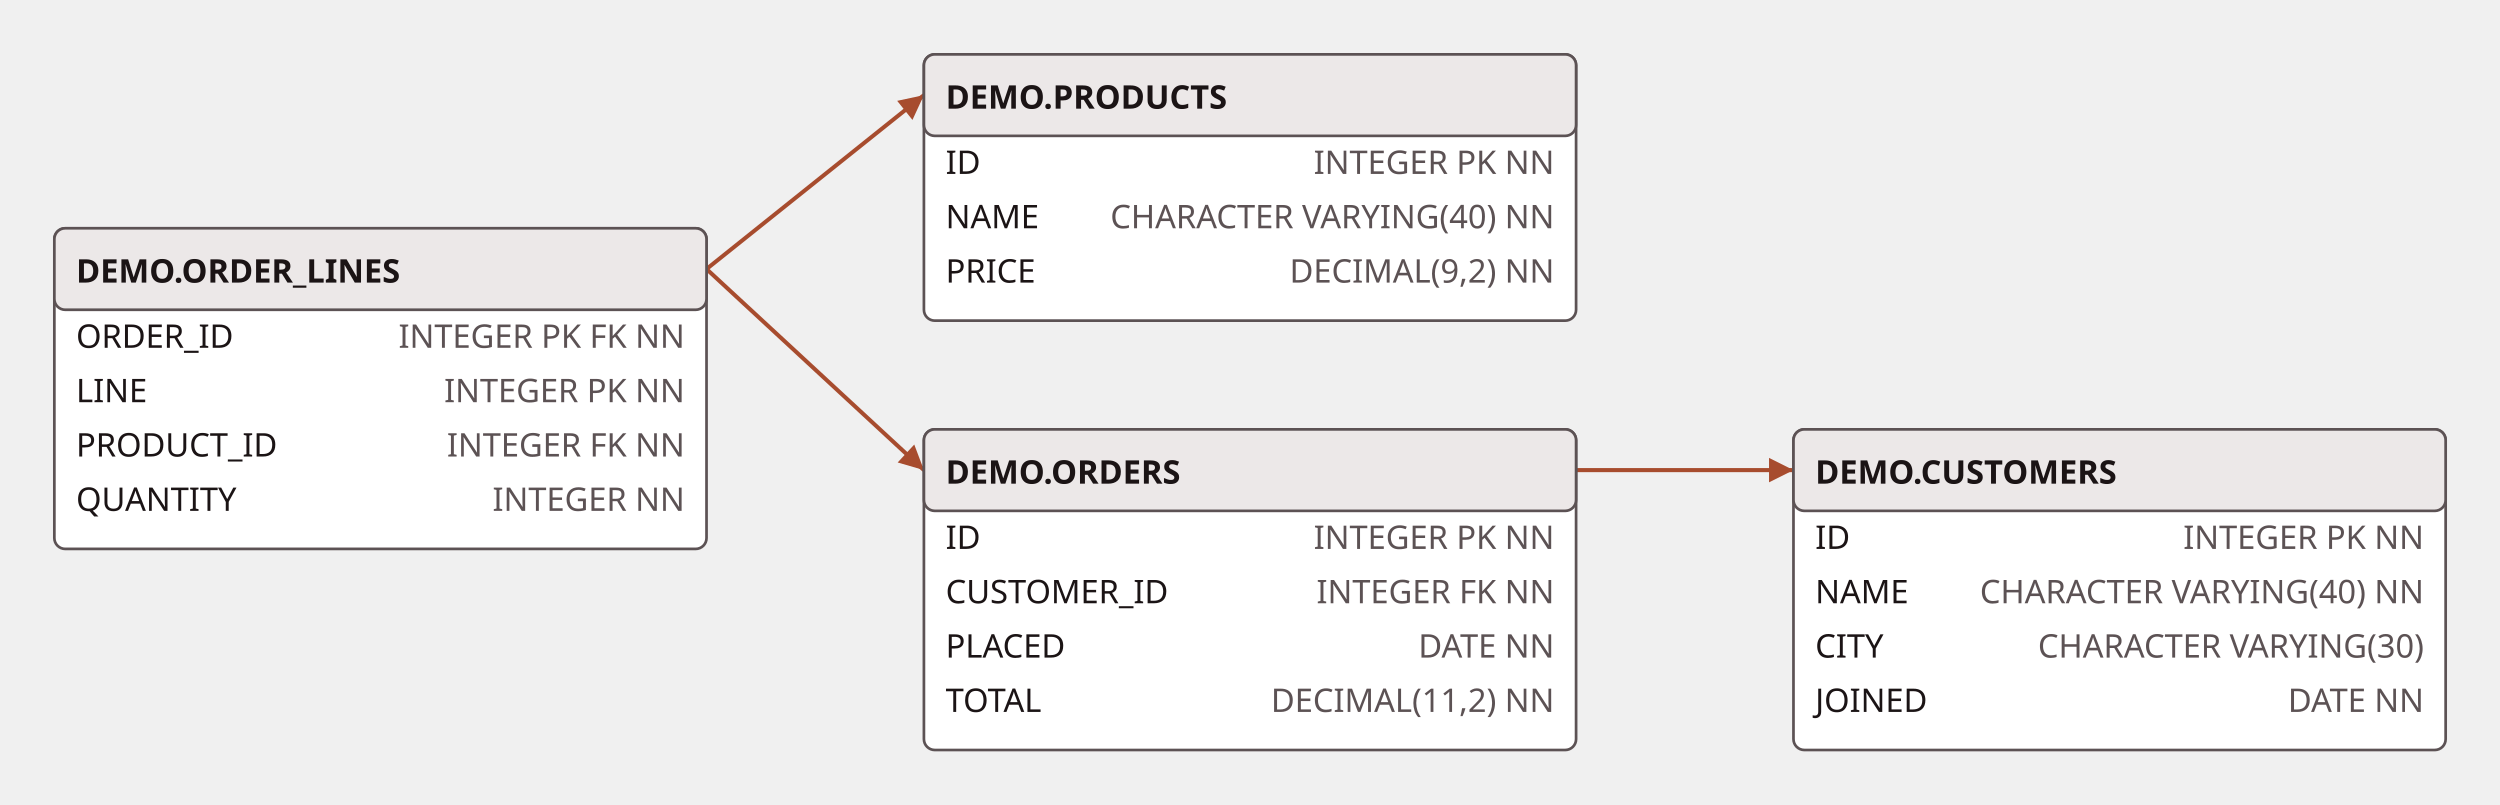
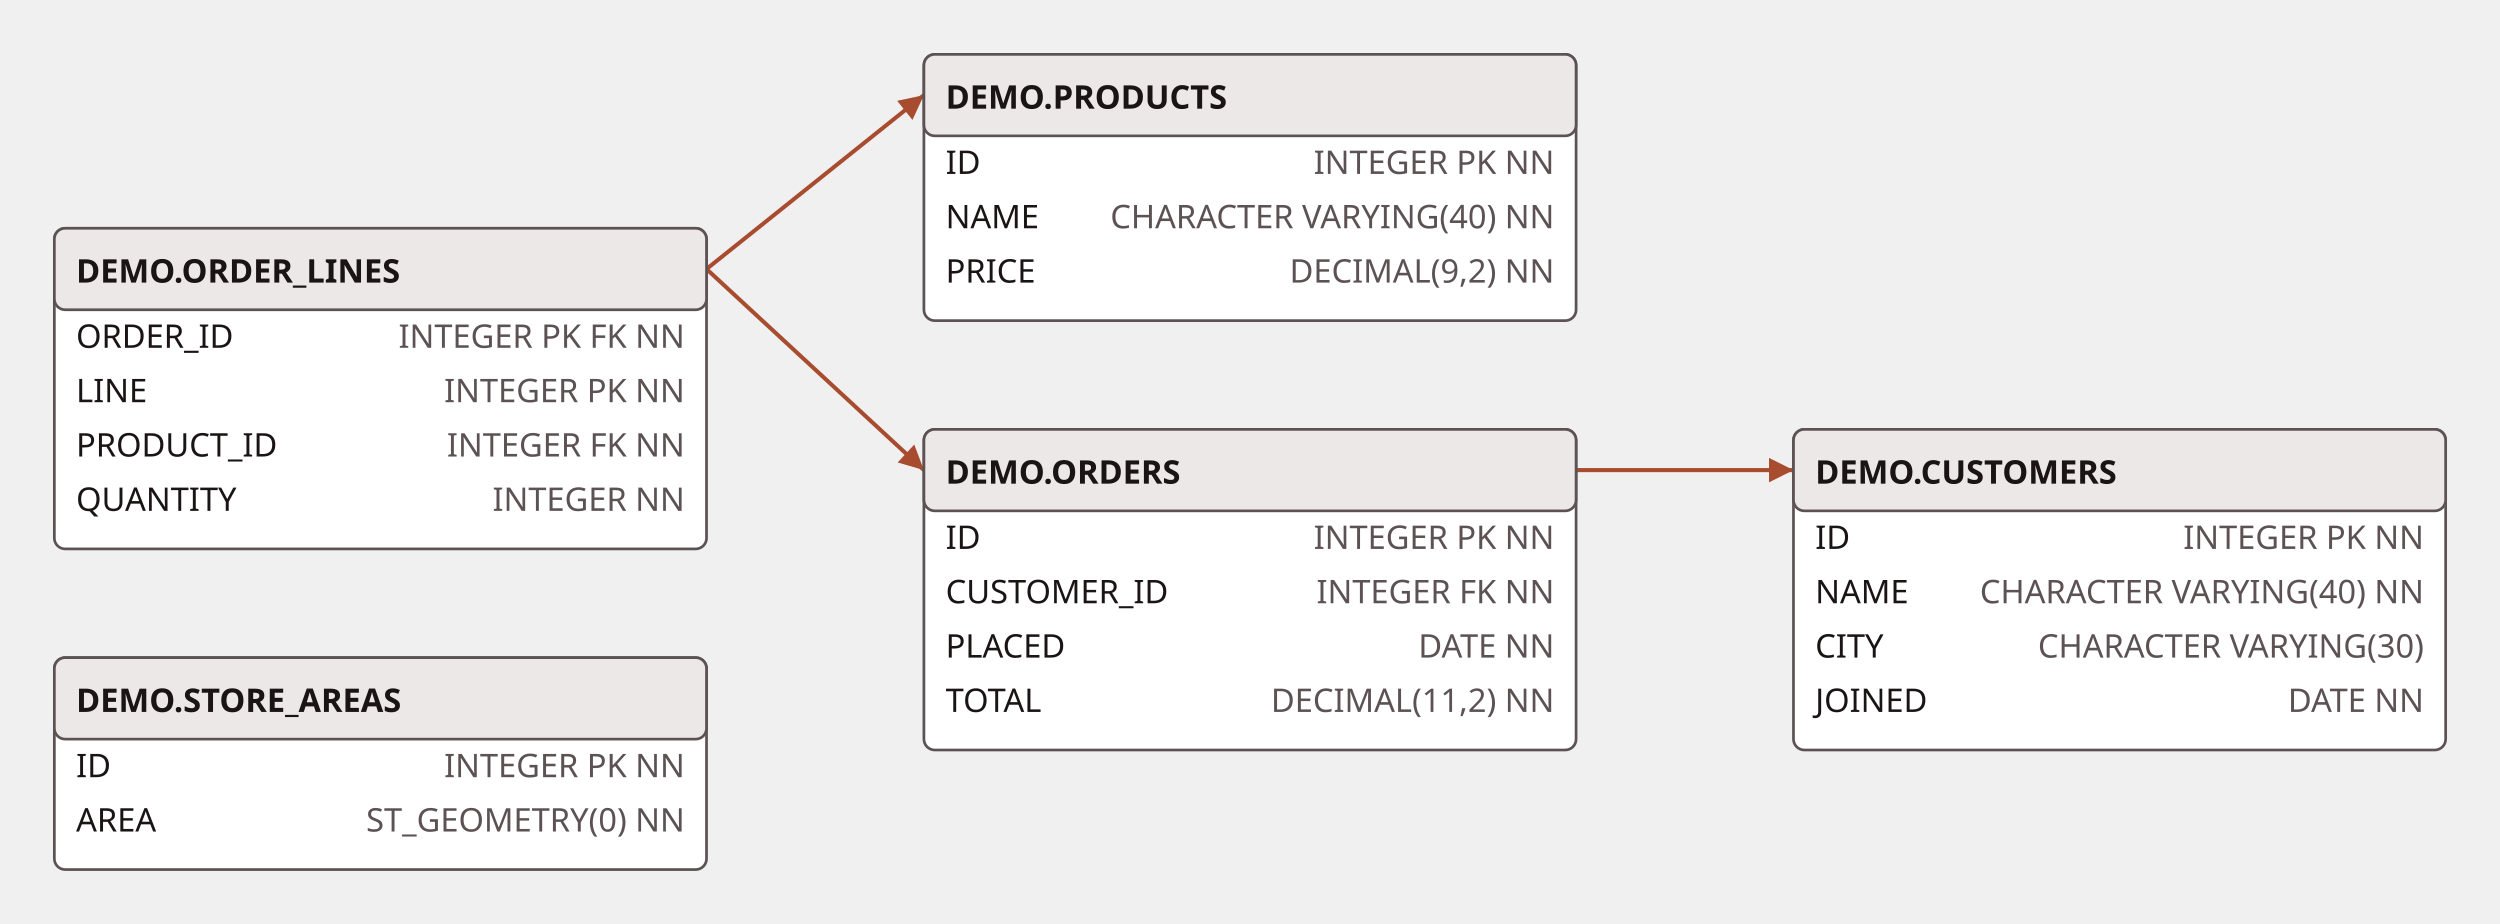
- <svg xmlns="http://www.w3.org/2000/svg" width="920" height="296" viewBox="-20 -20 920 296">
+ <svg xmlns="http://www.w3.org/2000/svg" width="920" height="340" viewBox="-20 -20 920 340">
  <style>rect{fill:#ffffff;stroke:#5c5254}rect.header{fill:#ece8e8}text{font:12px sans-serif;fill:#1b1415}text.name{font-weight:600}text.type{fill:#5c5254}line{stroke:#A74C2E;stroke-width:1.5}</style>
  <defs>
    <marker id="arrow" viewBox="0 0 10 10" refX="10" refY="5" markerWidth="6" markerHeight="6" orient="auto">
      <path d="M0,0 L10,5 L0,10 z" fill="#A74C2E" />
    </marker>
  </defs>
  <line x1="560" y1="153" x2="640" y2="153" marker-end="url(#arrow)" />
  <line x1="240" y1="79" x2="320" y2="153" marker-end="url(#arrow)" />
  <line x1="240" y1="79" x2="320" y2="15" marker-end="url(#arrow)" />
  <g class="table">
    <rect x="640" y="138" width="240" height="118" rx="4" />
    <rect x="640" y="138" width="240" height="30" rx="4" class="header" />
    <text x="648" y="158" class="name">DEMO.CUSTOMERS</text>
    <text x="648" y="182" class="column">ID</text>
    <text x="872" y="182" class="type" text-anchor="end">INTEGER PK NN</text>
    <text x="648" y="202" class="column">NAME</text>
    <text x="872" y="202" class="type" text-anchor="end">CHARACTER VARYING(40) NN</text>
    <text x="648" y="222" class="column">CITY</text>
    <text x="872" y="222" class="type" text-anchor="end">CHARACTER VARYING(30)</text>
    <text x="648" y="242" class="column">JOINED</text>
    <text x="872" y="242" class="type" text-anchor="end">DATE NN</text>
  </g>
  <g class="table">
    <rect x="320" y="138" width="240" height="118" rx="4" />
    <rect x="320" y="138" width="240" height="30" rx="4" class="header" />
    <text x="328" y="158" class="name">DEMO.ORDERS</text>
    <text x="328" y="182" class="column">ID</text>
    <text x="552" y="182" class="type" text-anchor="end">INTEGER PK NN</text>
    <text x="328" y="202" class="column">CUSTOMER_ID</text>
    <text x="552" y="202" class="type" text-anchor="end">INTEGER FK NN</text>
    <text x="328" y="222" class="column">PLACED</text>
    <text x="552" y="222" class="type" text-anchor="end">DATE NN</text>
    <text x="328" y="242" class="column">TOTAL</text>
    <text x="552" y="242" class="type" text-anchor="end">DECIMAL(11,2) NN</text>
  </g>
  <g class="table">
    <rect x="0" y="64" width="240" height="118" rx="4" />
    <rect x="0" y="64" width="240" height="30" rx="4" class="header" />
    <text x="8" y="84" class="name">DEMO.ORDER_LINES</text>
    <text x="8" y="108" class="column">ORDER_ID</text>
    <text x="232" y="108" class="type" text-anchor="end">INTEGER PK FK NN</text>
    <text x="8" y="128" class="column">LINE</text>
    <text x="232" y="128" class="type" text-anchor="end">INTEGER PK NN</text>
    <text x="8" y="148" class="column">PRODUCT_ID</text>
    <text x="232" y="148" class="type" text-anchor="end">INTEGER FK NN</text>
    <text x="8" y="168" class="column">QUANTITY</text>
    <text x="232" y="168" class="type" text-anchor="end">INTEGER NN</text>
  </g>
  <g class="table">
    <rect x="320" y="0" width="240" height="98" rx="4" />
    <rect x="320" y="0" width="240" height="30" rx="4" class="header" />
    <text x="328" y="20" class="name">DEMO.PRODUCTS</text>
    <text x="328" y="44" class="column">ID</text>
    <text x="552" y="44" class="type" text-anchor="end">INTEGER PK NN</text>
    <text x="328" y="64" class="column">NAME</text>
    <text x="552" y="64" class="type" text-anchor="end">CHARACTER VARYING(40) NN</text>
    <text x="328" y="84" class="column">PRICE</text>
    <text x="552" y="84" class="type" text-anchor="end">DECIMAL(9,2) NN</text>
  </g>
+   <g class="table">
+     <rect x="0" y="222" width="240" height="78" rx="4" />
+     <rect x="0" y="222" width="240" height="30" rx="4" class="header" />
+     <text x="8" y="242" class="name">DEMO.STORE_AREAS</text>
+     <text x="8" y="266" class="column">ID</text>
+     <text x="232" y="266" class="type" text-anchor="end">INTEGER PK NN</text>
+     <text x="8" y="286" class="column">AREA</text>
+     <text x="232" y="286" class="type" text-anchor="end">ST_GEOMETRY(0) NN</text>
+   </g>
</svg>
